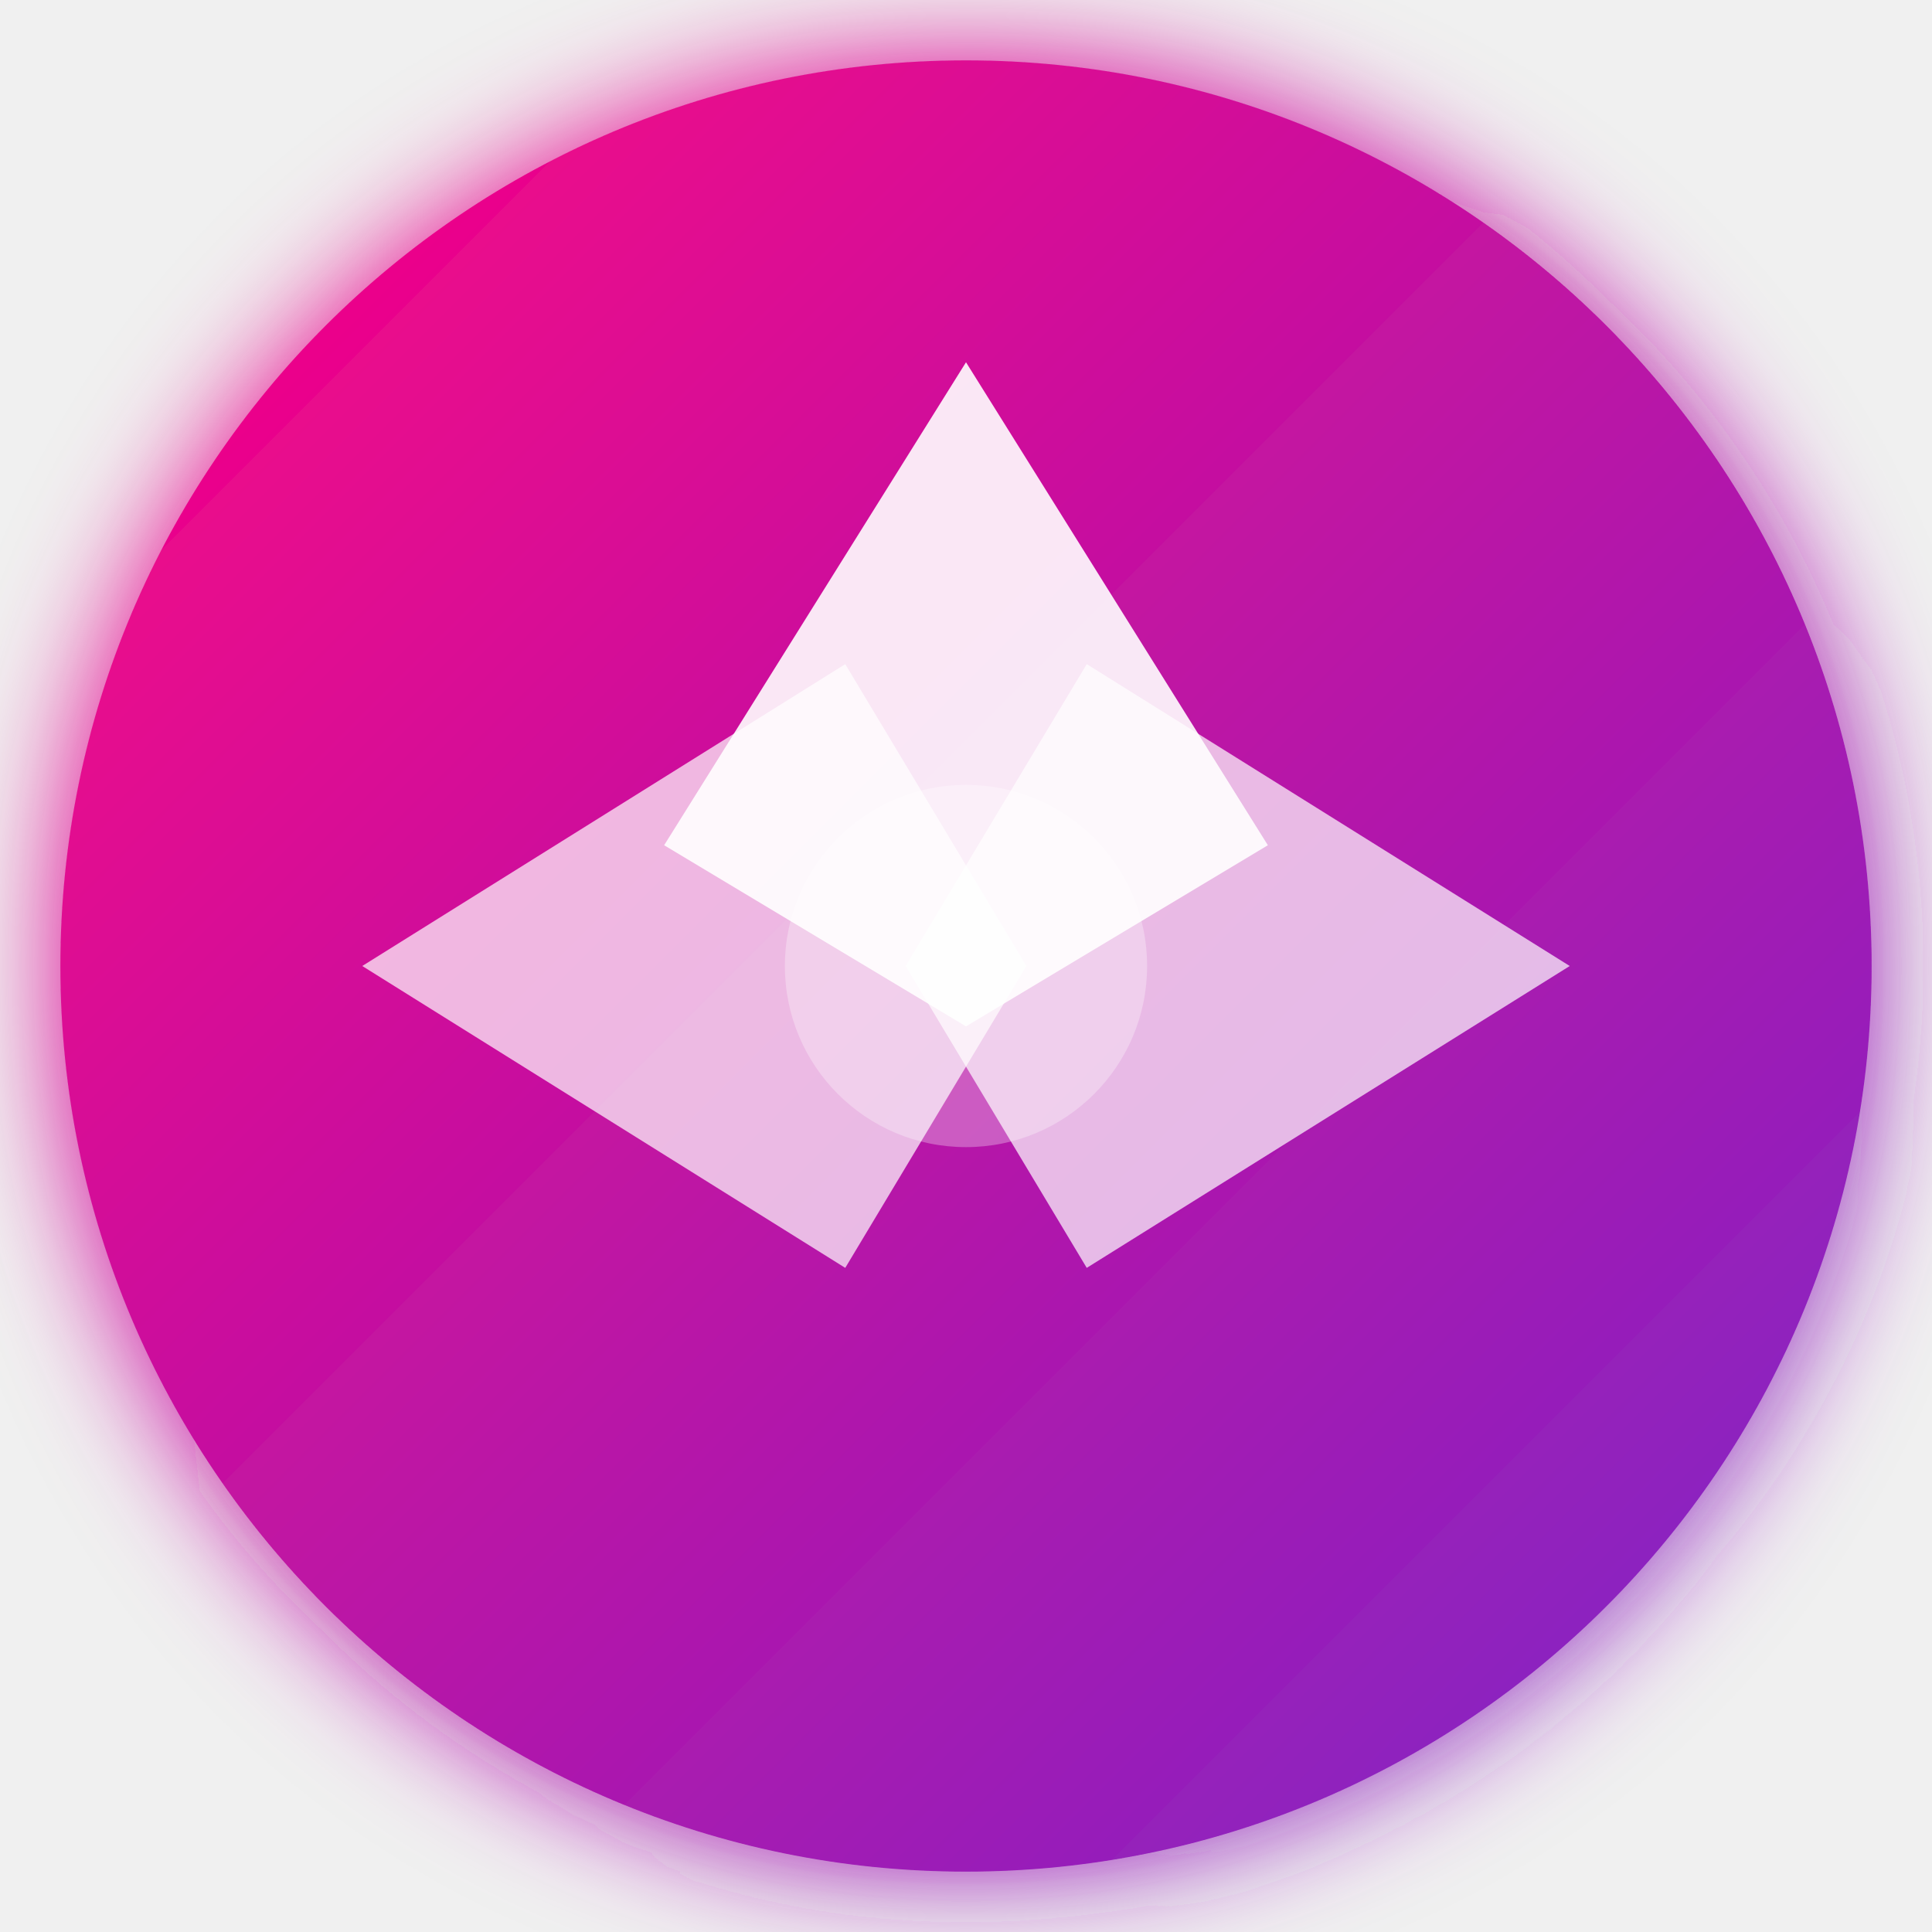
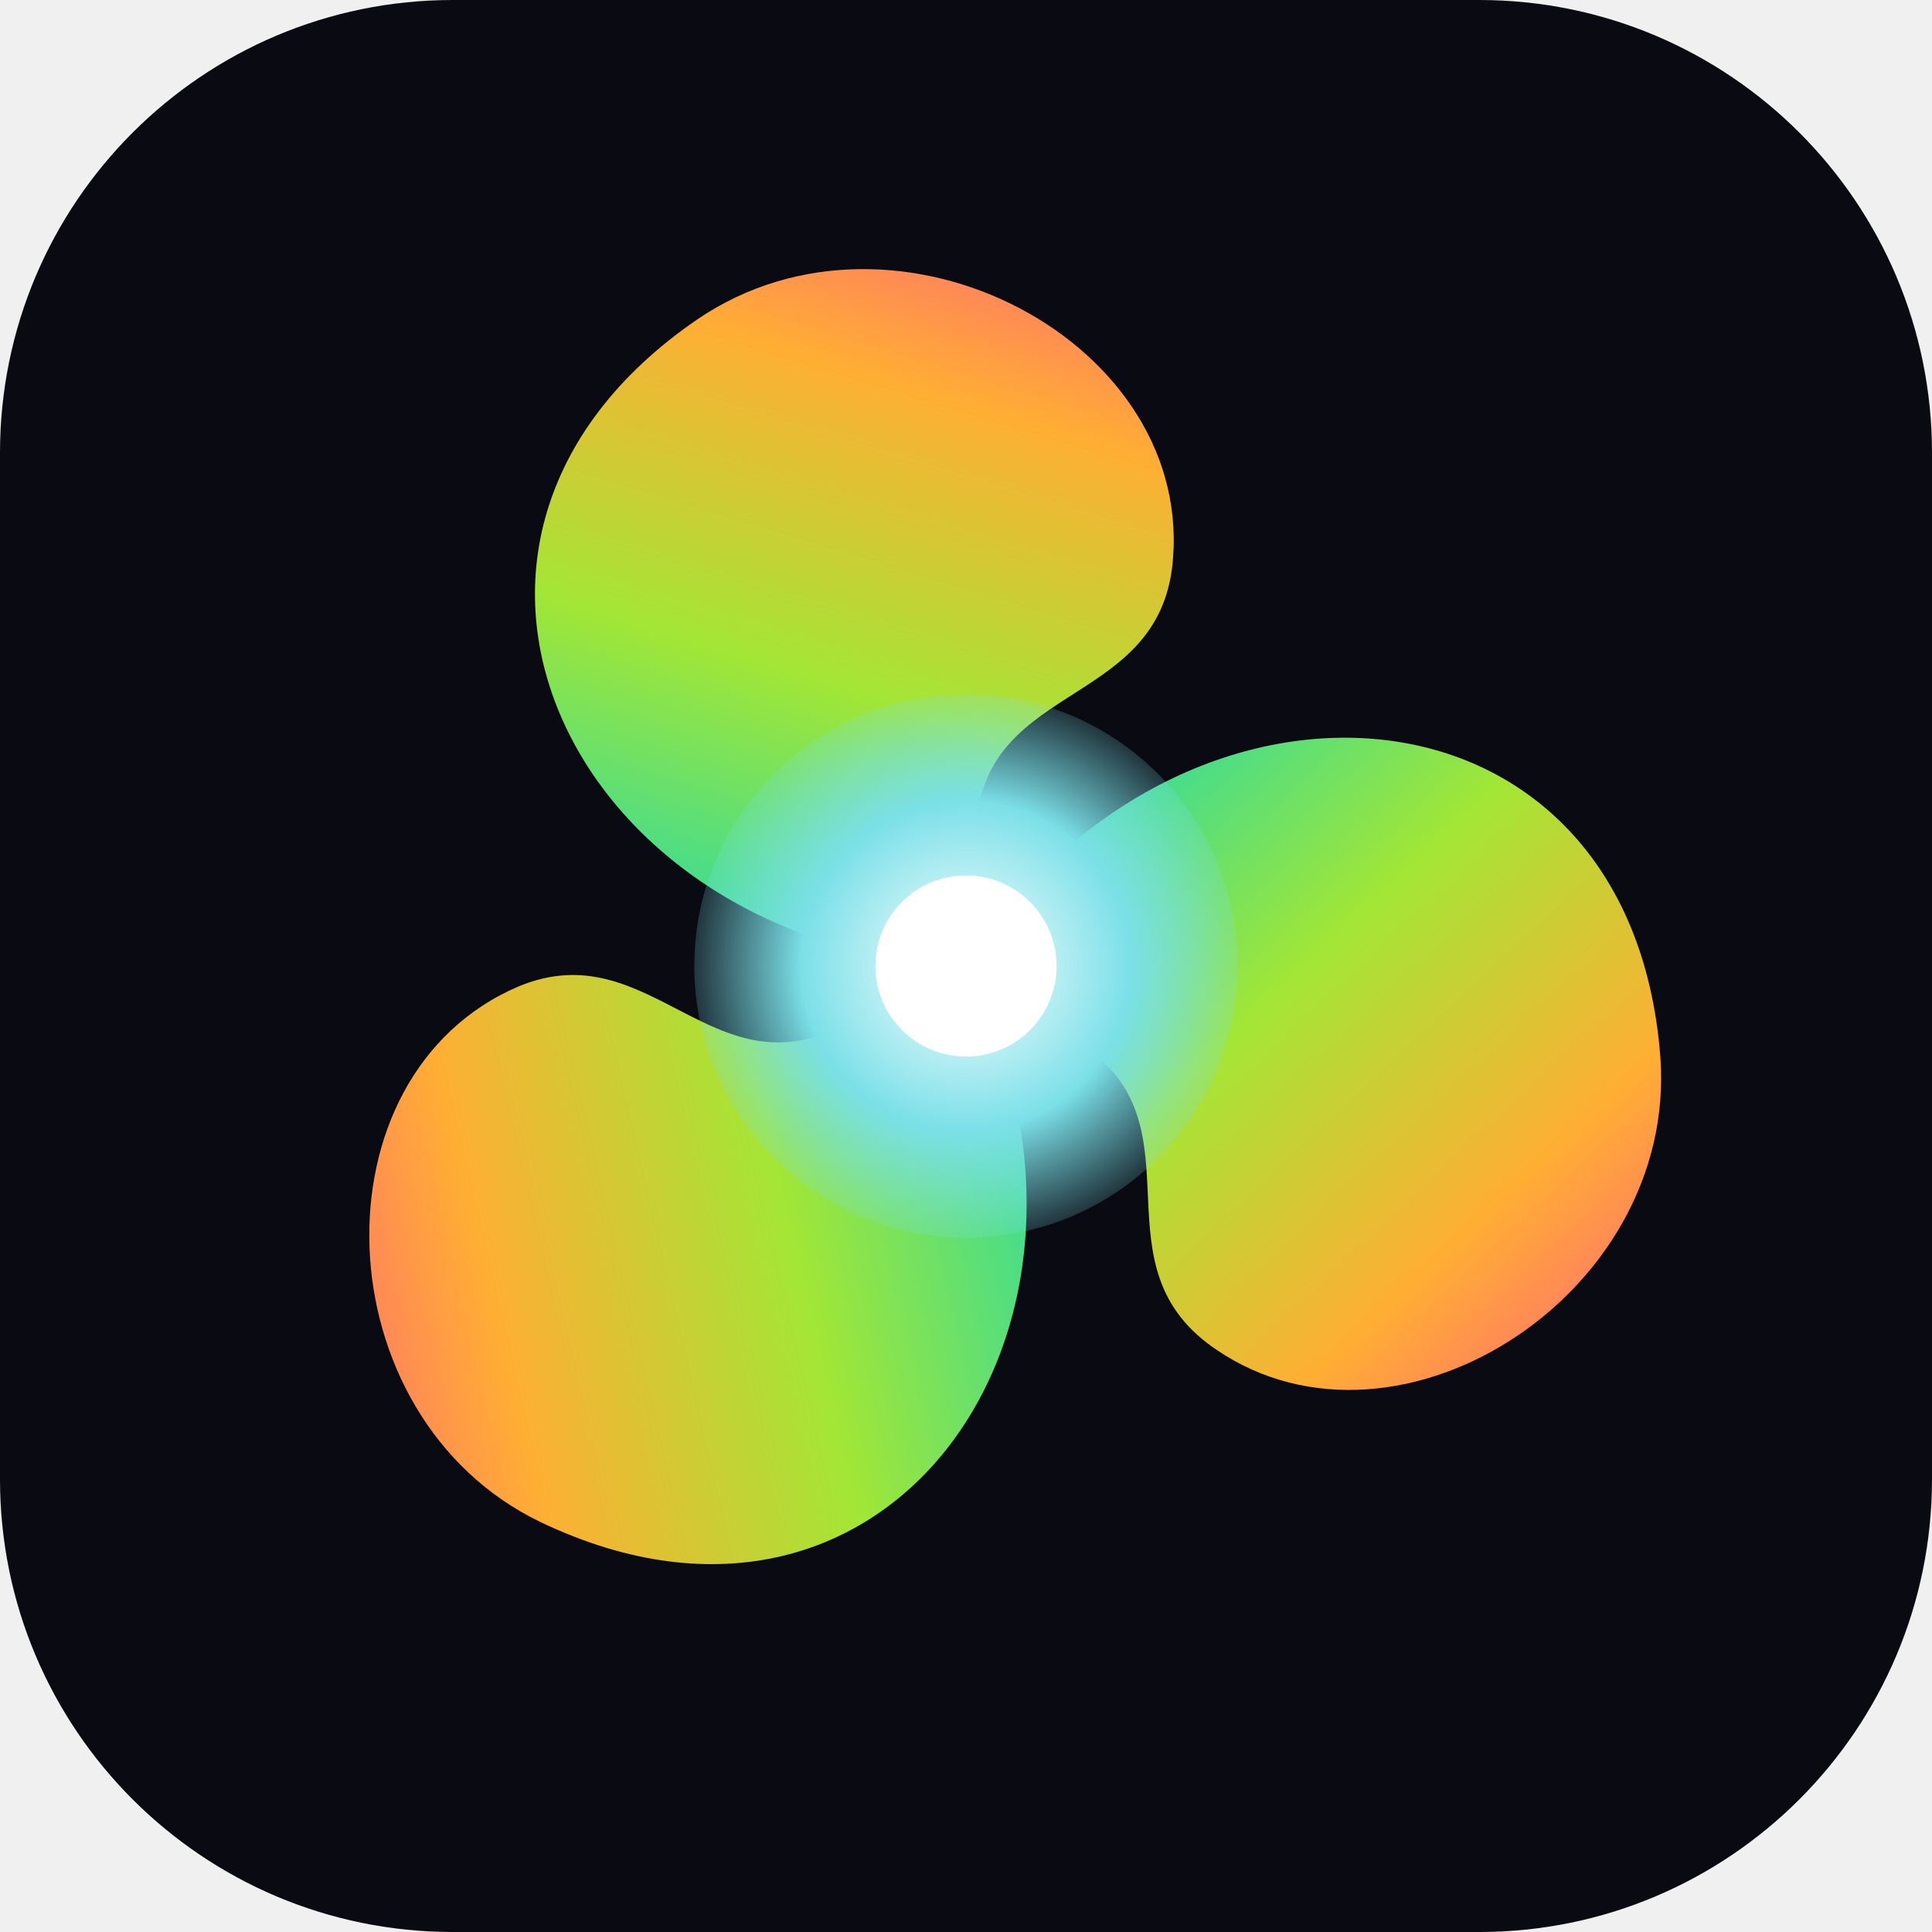
- <svg xmlns="http://www.w3.org/2000/svg" width="64" height="64" viewBox="0 0 64 64">
+ <svg xmlns="http://www.w3.org/2000/svg" viewBox="0 0 64 64" width="64" height="64">
  <defs>
-     <linearGradient id="gradient" x1="0%" y1="0%" x2="100%" y2="100%">
-       <stop offset="0%" style="stop-color:#ff0080;stop-opacity:1" />
-       <stop offset="100%" style="stop-color:#7928ca;stop-opacity:1" />
+     <linearGradient id="cmArm" x1="0" y1="0" x2="1" y2="1">
+       <stop offset="0%" stop-color="#06d6c8" />
+       <stop offset="42%" stop-color="#a3e635" />
+       <stop offset="74%" stop-color="#ffae34" />
+       <stop offset="100%" stop-color="#ff5e7e" />
    </linearGradient>
-     <filter id="glow" x="-50%" y="-50%" width="200%" height="200%">
-       <feGaussianBlur stdDeviation="2" result="coloredBlur" />
-       <feMerge>
-         <feMergeNode in="coloredBlur" />
-         <feMergeNode in="SourceGraphic" />
-       </feMerge>
-     </filter>
+     <radialGradient id="cmCore" cx="50%" cy="50%" r="55%">
+       <stop offset="0%" stop-color="#ffffff" />
+       <stop offset="55%" stop-color="#7be0e8" />
+       <stop offset="100%" stop-color="#7be0e8" stop-opacity="0" />
+     </radialGradient>
  </defs>
-   <circle cx="32" cy="32" r="30" fill="url(#gradient)" filter="url(#glow)" />
-   <path d="M32 12 L42 28 L32 34 L22 28 Z" fill="white" opacity="0.9" />
-   <path d="M12 32 L28 42 L34 32 L28 22 Z" fill="white" opacity="0.7" />
-   <path d="M52 32 L36 42 L30 32 L36 22 Z" fill="white" opacity="0.7" />
-   <circle cx="32" cy="32" r="6" fill="white" opacity="0.3" />
+   <rect width="64" height="64" rx="15" fill="#0a0a12" />
+   <g transform="translate(32 32)">
+     <g fill="url(#cmArm)">
+       <path d="M0 0 C 7 -11 22 -10 23 3 C 23.6 11 14 17 8 12.5 C 4.2 9.6 8 5 3.5 2.4 Z" />
+       <path d="M0 0 C 7 -11 22 -10 23 3 C 23.6 11 14 17 8 12.5 C 4.2 9.6 8 5 3.5 2.4 Z" transform="rotate(120)" />
+       <path d="M0 0 C 7 -11 22 -10 23 3 C 23.6 11 14 17 8 12.5 C 4.2 9.6 8 5 3.5 2.4 Z" transform="rotate(240)" />
+     </g>
+     <circle r="9" fill="url(#cmCore)" />
+     <circle r="3" fill="#fff" />
+   </g>
</svg>
